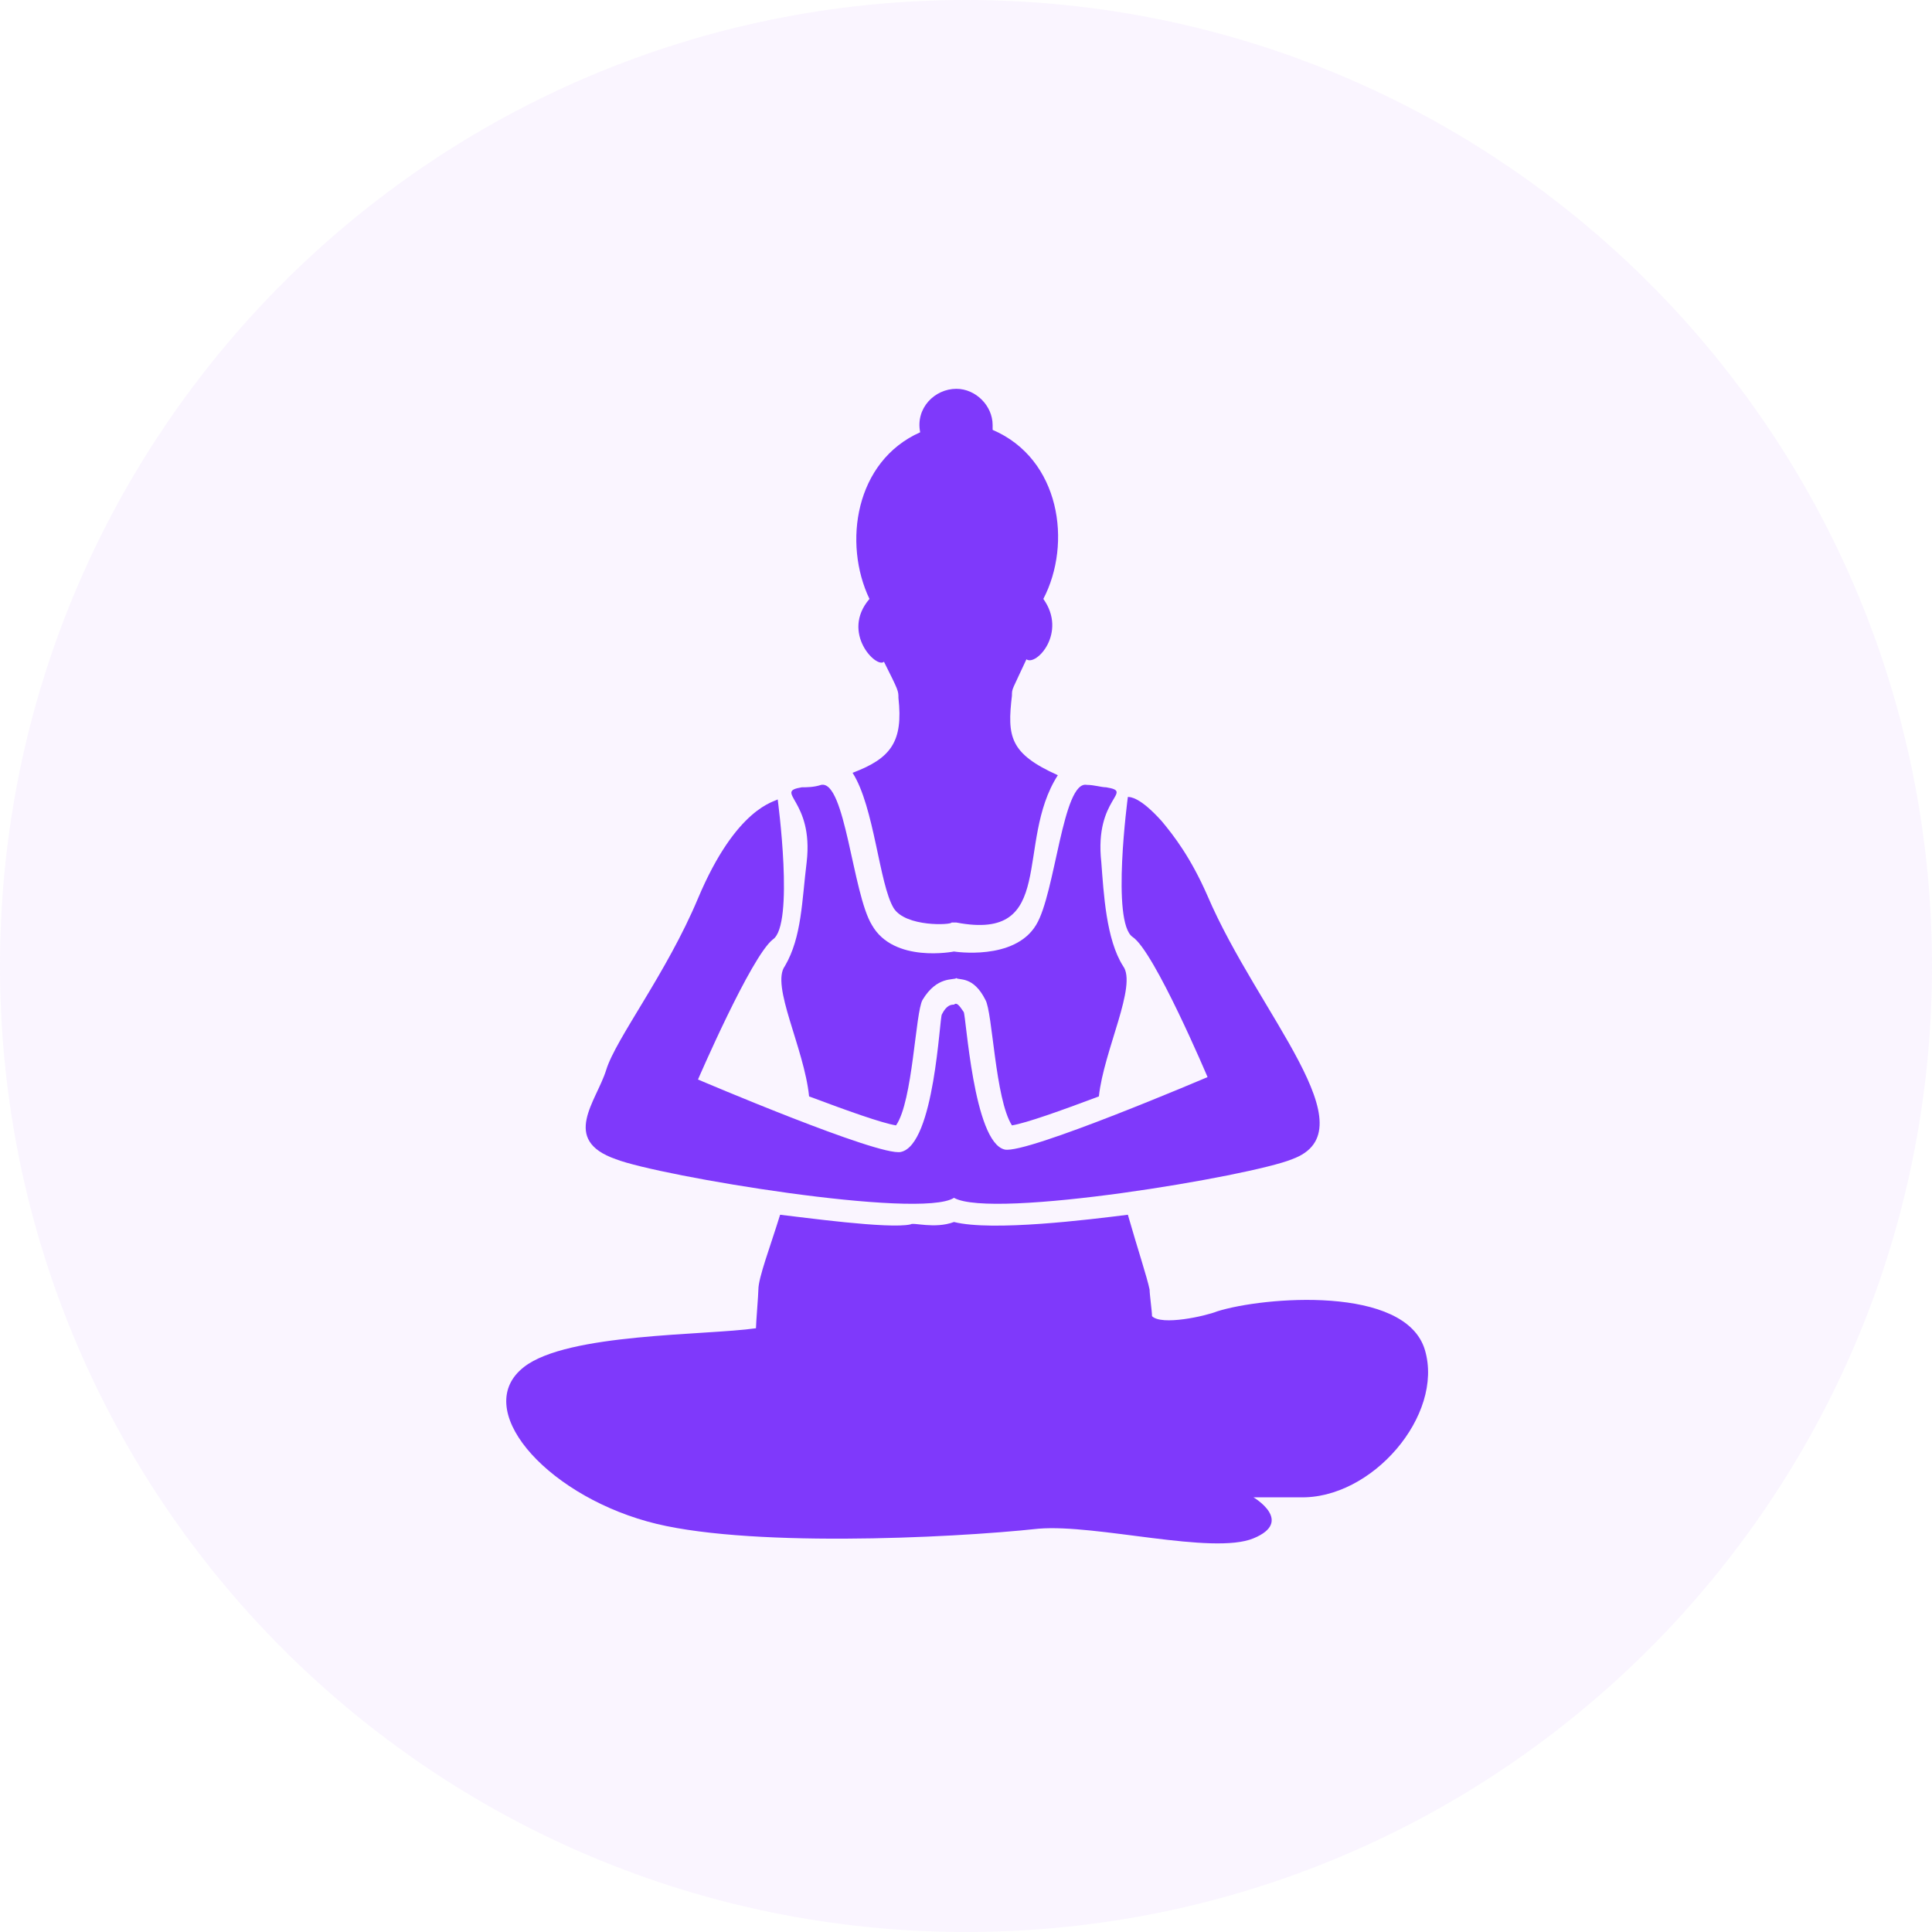
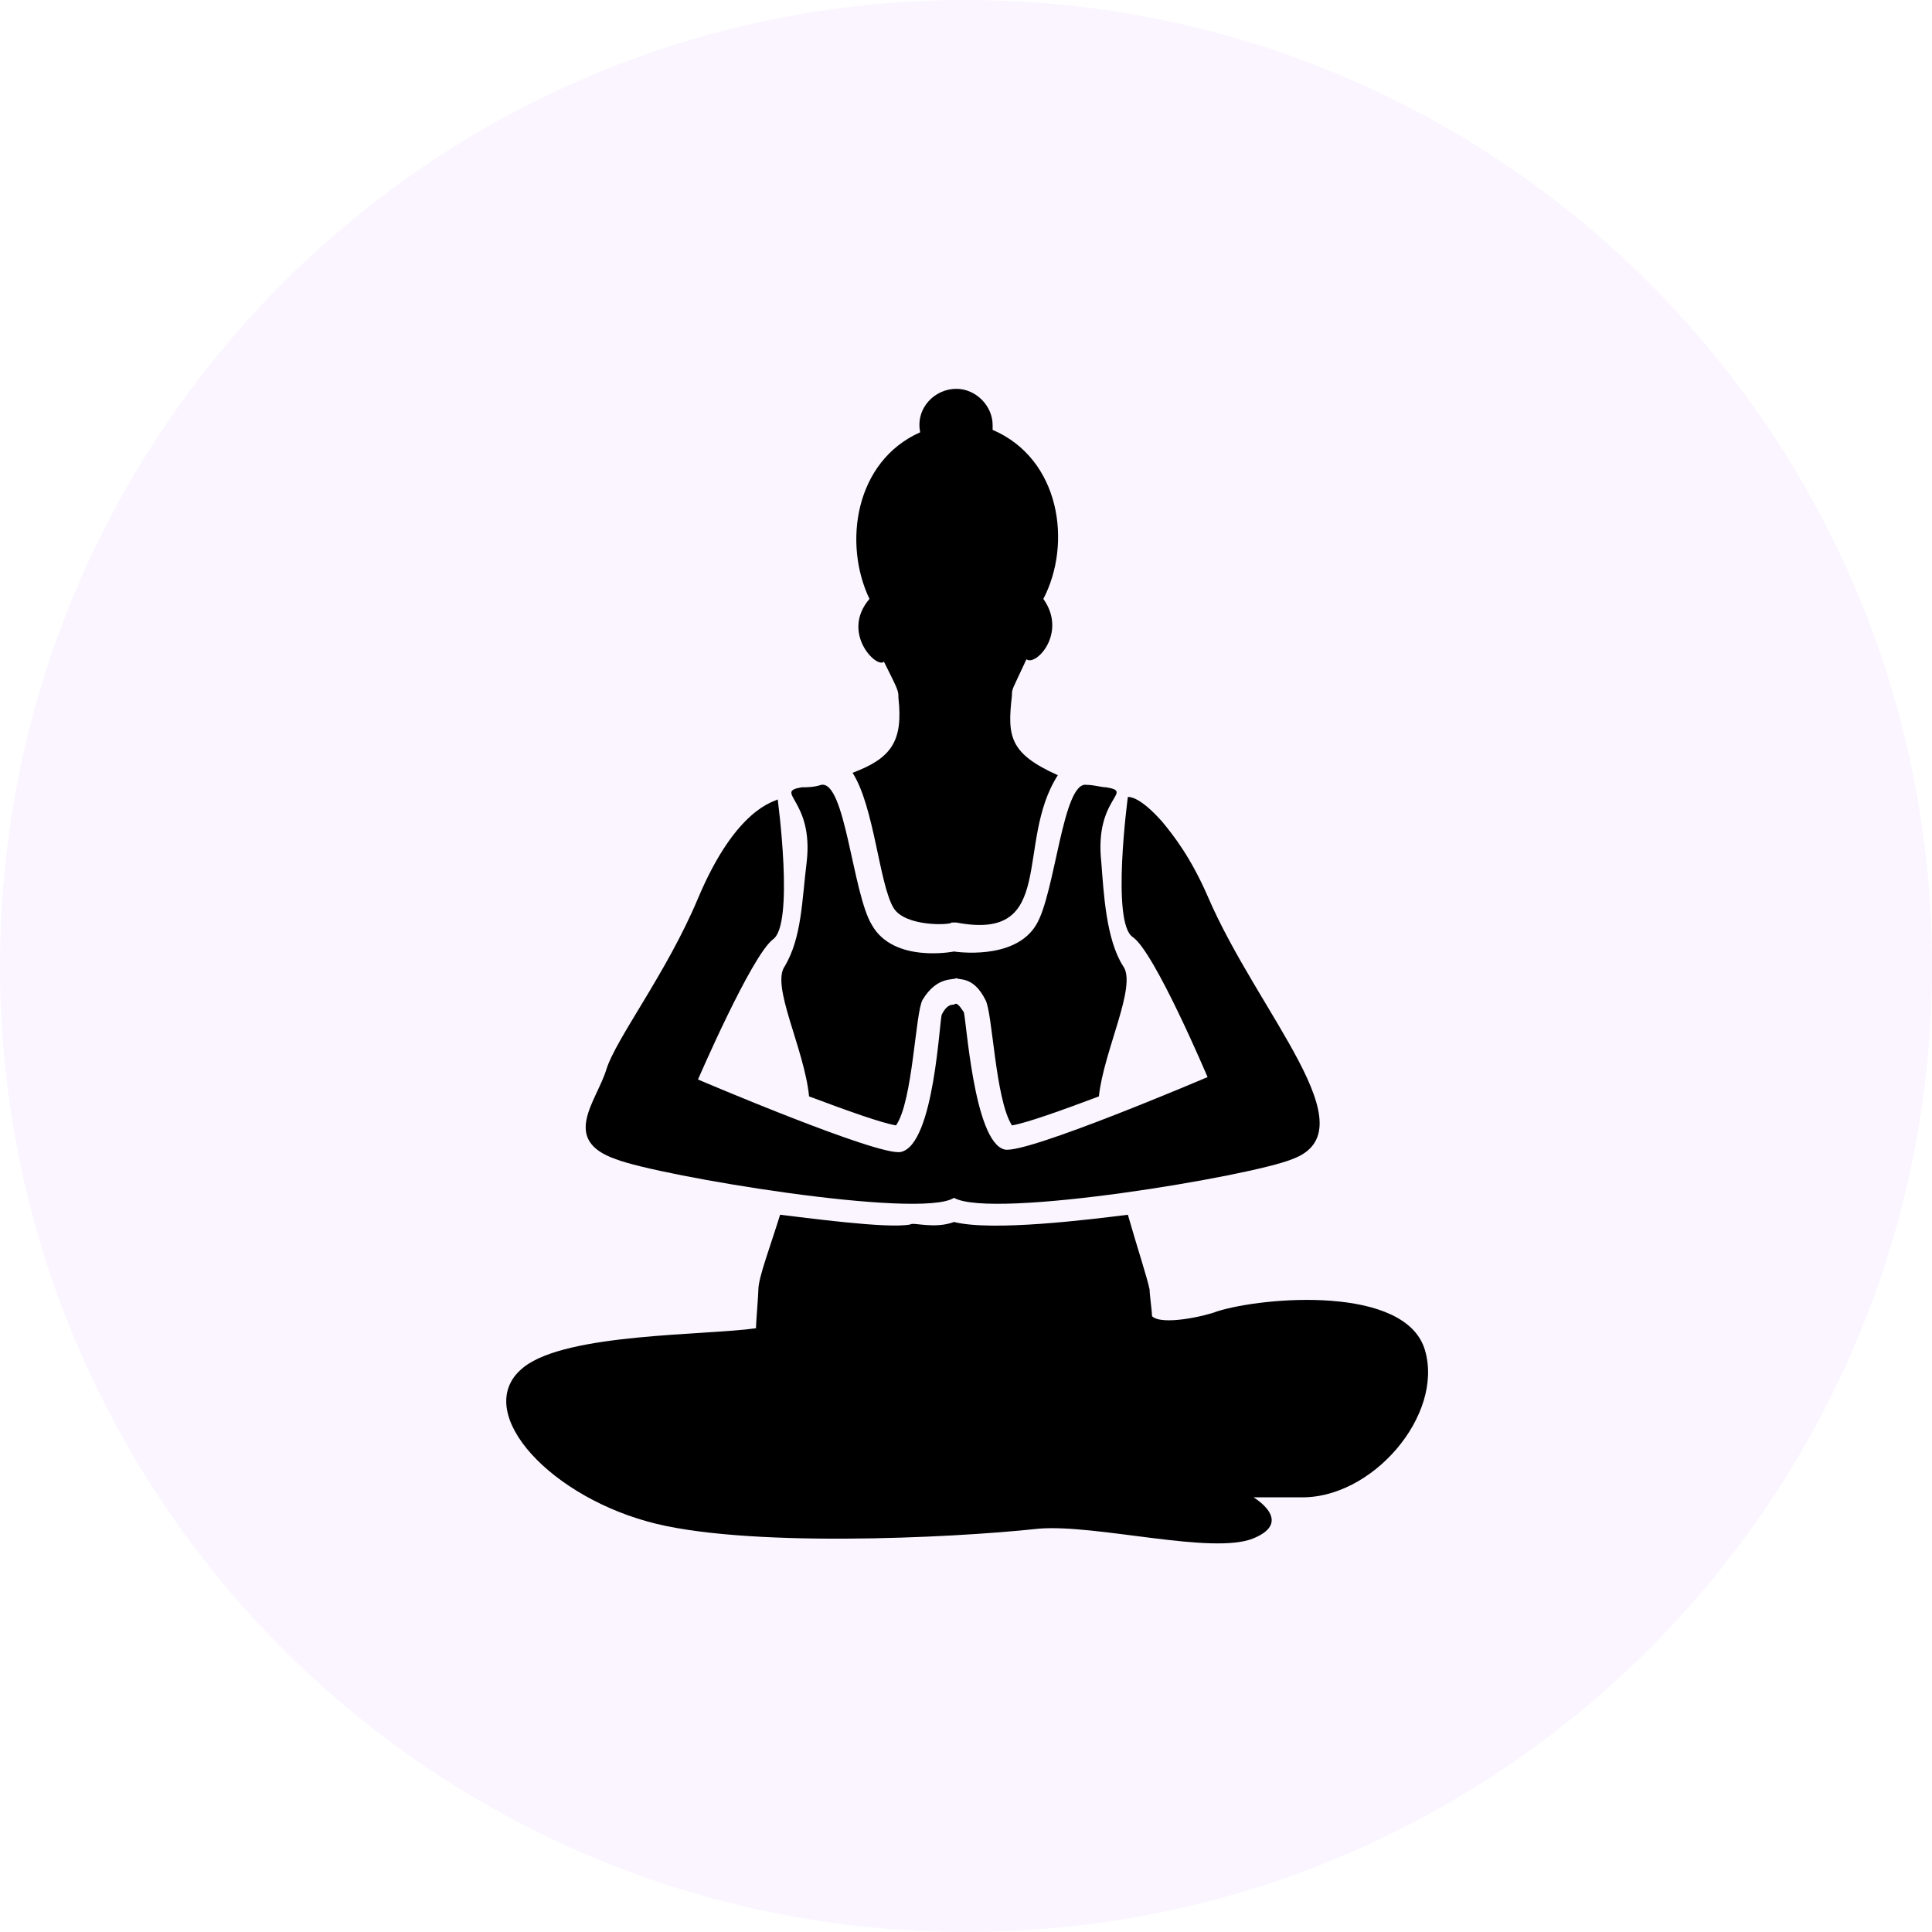
- <svg xmlns="http://www.w3.org/2000/svg" width="32" height="32" viewBox="0 0 32 32" fill="none">
+ <svg xmlns="http://www.w3.org/2000/svg" width="32" height="32" viewBox="0 0 32 32">
  <circle cx="16" cy="16" r="16" fill="#BB86FC" fill-opacity="0.08" />
-   <path d="M14.121 12.8C14.481 13.36 14.561 14.64 14.801 15.04C15.001 15.36 15.761 15.32 15.761 15.28H15.841C17.521 15.6 16.801 13.96 17.521 12.84C16.721 12.48 16.681 12.2 16.761 11.52C16.761 11.4 16.761 11.44 17.001 10.92C17.161 11.04 17.681 10.48 17.281 9.92C17.761 9 17.561 7.6 16.441 7.12V7.04C16.441 6.72 16.161 6.44 15.841 6.44C15.481 6.44 15.161 6.76 15.241 7.16C14.161 7.64 13.961 9 14.401 9.92C13.921 10.48 14.521 11.08 14.641 10.96C14.881 11.44 14.881 11.44 14.881 11.56C14.961 12.28 14.761 12.56 14.121 12.8Z" fill="#7F39FB" />
-   <path d="M13.401 18.16C14.041 18.4 14.601 18.6 14.841 18.64C15.121 18.24 15.161 16.76 15.281 16.56C15.521 16.16 15.801 16.24 15.841 16.2C15.881 16.24 16.121 16.16 16.321 16.56C16.441 16.76 16.481 18.2 16.761 18.64C17.001 18.6 17.561 18.4 18.201 18.16C18.281 17.4 18.841 16.32 18.601 16C18.321 15.56 18.281 14.8 18.241 14.28C18.121 13.2 18.801 13.12 18.321 13.04C18.241 13.04 18.121 13 18.001 13C17.601 12.92 17.481 14.8 17.161 15.32C16.801 15.92 15.801 15.76 15.801 15.76C15.801 15.76 14.801 15.96 14.441 15.32C14.121 14.8 14.001 12.92 13.601 13C13.481 13.04 13.361 13.04 13.281 13.04C12.801 13.12 13.481 13.24 13.361 14.28C13.281 14.92 13.281 15.52 13.001 16C12.761 16.32 13.321 17.36 13.401 18.16ZM23.601 22.36C23.281 21.28 20.921 21.48 20.161 21.72C19.961 21.8 19.241 21.96 19.081 21.8C19.081 21.72 19.041 21.44 19.041 21.36C19.001 21.16 18.841 20.68 18.681 20.12C18.041 20.2 16.441 20.4 15.801 20.24C15.481 20.36 15.121 20.24 15.081 20.28C14.721 20.36 13.281 20.16 12.921 20.12C12.761 20.64 12.561 21.16 12.561 21.36C12.561 21.44 12.521 21.92 12.521 22C11.681 22.12 9.401 22.08 8.681 22.64C7.801 23.32 9.001 24.72 10.721 25.2C12.281 25.64 15.721 25.48 17.201 25.32C18.161 25.24 20.081 25.76 20.761 25.48C21.441 25.2 20.761 24.8 20.761 24.8H21.521C22.721 24.84 23.921 23.44 23.601 22.36Z" fill="#7F39FB" />
-   <path d="M10.201 19.2C10.921 19.48 15.241 20.2 15.801 19.84C16.441 20.2 20.721 19.48 21.401 19.2C22.721 18.72 20.841 16.8 20.001 14.84C19.721 14.2 19.441 13.84 19.241 13.6C18.881 13.2 18.721 13.2 18.681 13.2C18.681 13.2 18.401 15.28 18.761 15.52C19.121 15.76 20.001 17.84 20.001 17.84C20.001 17.84 17.001 19.12 16.641 19.04C16.121 18.92 16.001 16.8 15.961 16.76C15.881 16.64 15.841 16.6 15.801 16.64C15.761 16.64 15.681 16.64 15.601 16.8C15.561 16.84 15.481 18.96 14.921 19.08C14.561 19.16 11.561 17.88 11.561 17.88C11.561 17.88 12.441 15.84 12.801 15.56C13.161 15.32 12.881 13.24 12.881 13.24C12.841 13.28 12.201 13.36 11.561 14.88C11.041 16.12 10.201 17.2 10.041 17.72C9.881 18.24 9.281 18.88 10.201 19.2Z" fill="#7F39FB" />
+   <path d="M14.121 12.8C14.481 13.36 14.561 14.64 14.801 15.04C15.001 15.36 15.761 15.32 15.761 15.28H15.841C17.521 15.6 16.801 13.96 17.521 12.84C16.721 12.48 16.681 12.2 16.761 11.52C16.761 11.4 16.761 11.44 17.001 10.92C17.161 11.04 17.681 10.48 17.281 9.92C17.761 9 17.561 7.6 16.441 7.12V7.04C16.441 6.72 16.161 6.44 15.841 6.44C15.481 6.44 15.161 6.76 15.241 7.16C14.161 7.64 13.961 9 14.401 9.92C13.921 10.48 14.521 11.08 14.641 10.96C14.881 11.44 14.881 11.44 14.881 11.56C14.961 12.28 14.761 12.56 14.121 12.8Z" />
+   <path d="M13.401 18.16C14.041 18.4 14.601 18.6 14.841 18.64C15.121 18.24 15.161 16.76 15.281 16.56C15.521 16.16 15.801 16.24 15.841 16.2C15.881 16.24 16.121 16.16 16.321 16.56C16.441 16.76 16.481 18.2 16.761 18.64C17.001 18.6 17.561 18.4 18.201 18.16C18.281 17.4 18.841 16.32 18.601 16C18.321 15.56 18.281 14.8 18.241 14.28C18.121 13.2 18.801 13.12 18.321 13.04C18.241 13.04 18.121 13 18.001 13C17.601 12.92 17.481 14.8 17.161 15.32C16.801 15.92 15.801 15.76 15.801 15.76C15.801 15.76 14.801 15.96 14.441 15.32C14.121 14.8 14.001 12.92 13.601 13C13.481 13.04 13.361 13.04 13.281 13.04C12.801 13.12 13.481 13.24 13.361 14.28C13.281 14.92 13.281 15.52 13.001 16C12.761 16.32 13.321 17.36 13.401 18.16ZM23.601 22.36C23.281 21.28 20.921 21.48 20.161 21.72C19.961 21.8 19.241 21.96 19.081 21.8C19.081 21.72 19.041 21.44 19.041 21.36C19.001 21.16 18.841 20.68 18.681 20.12C18.041 20.2 16.441 20.4 15.801 20.24C15.481 20.36 15.121 20.24 15.081 20.28C14.721 20.36 13.281 20.16 12.921 20.12C12.761 20.64 12.561 21.16 12.561 21.36C12.561 21.44 12.521 21.92 12.521 22C11.681 22.12 9.401 22.08 8.681 22.64C7.801 23.32 9.001 24.72 10.721 25.2C12.281 25.64 15.721 25.48 17.201 25.32C18.161 25.24 20.081 25.76 20.761 25.48C21.441 25.2 20.761 24.8 20.761 24.8H21.521C22.721 24.84 23.921 23.44 23.601 22.36Z" />
+   <path d="M10.201 19.2C10.921 19.48 15.241 20.2 15.801 19.84C16.441 20.2 20.721 19.48 21.401 19.2C22.721 18.72 20.841 16.8 20.001 14.84C19.721 14.2 19.441 13.84 19.241 13.6C18.881 13.2 18.721 13.2 18.681 13.2C18.681 13.2 18.401 15.28 18.761 15.52C19.121 15.76 20.001 17.84 20.001 17.84C20.001 17.84 17.001 19.12 16.641 19.04C16.121 18.92 16.001 16.8 15.961 16.76C15.881 16.64 15.841 16.6 15.801 16.64C15.761 16.64 15.681 16.64 15.601 16.8C15.561 16.84 15.481 18.96 14.921 19.08C14.561 19.16 11.561 17.88 11.561 17.88C11.561 17.88 12.441 15.84 12.801 15.56C13.161 15.32 12.881 13.24 12.881 13.24C12.841 13.28 12.201 13.36 11.561 14.88C11.041 16.12 10.201 17.2 10.041 17.72C9.881 18.24 9.281 18.88 10.201 19.2Z" />
</svg>
